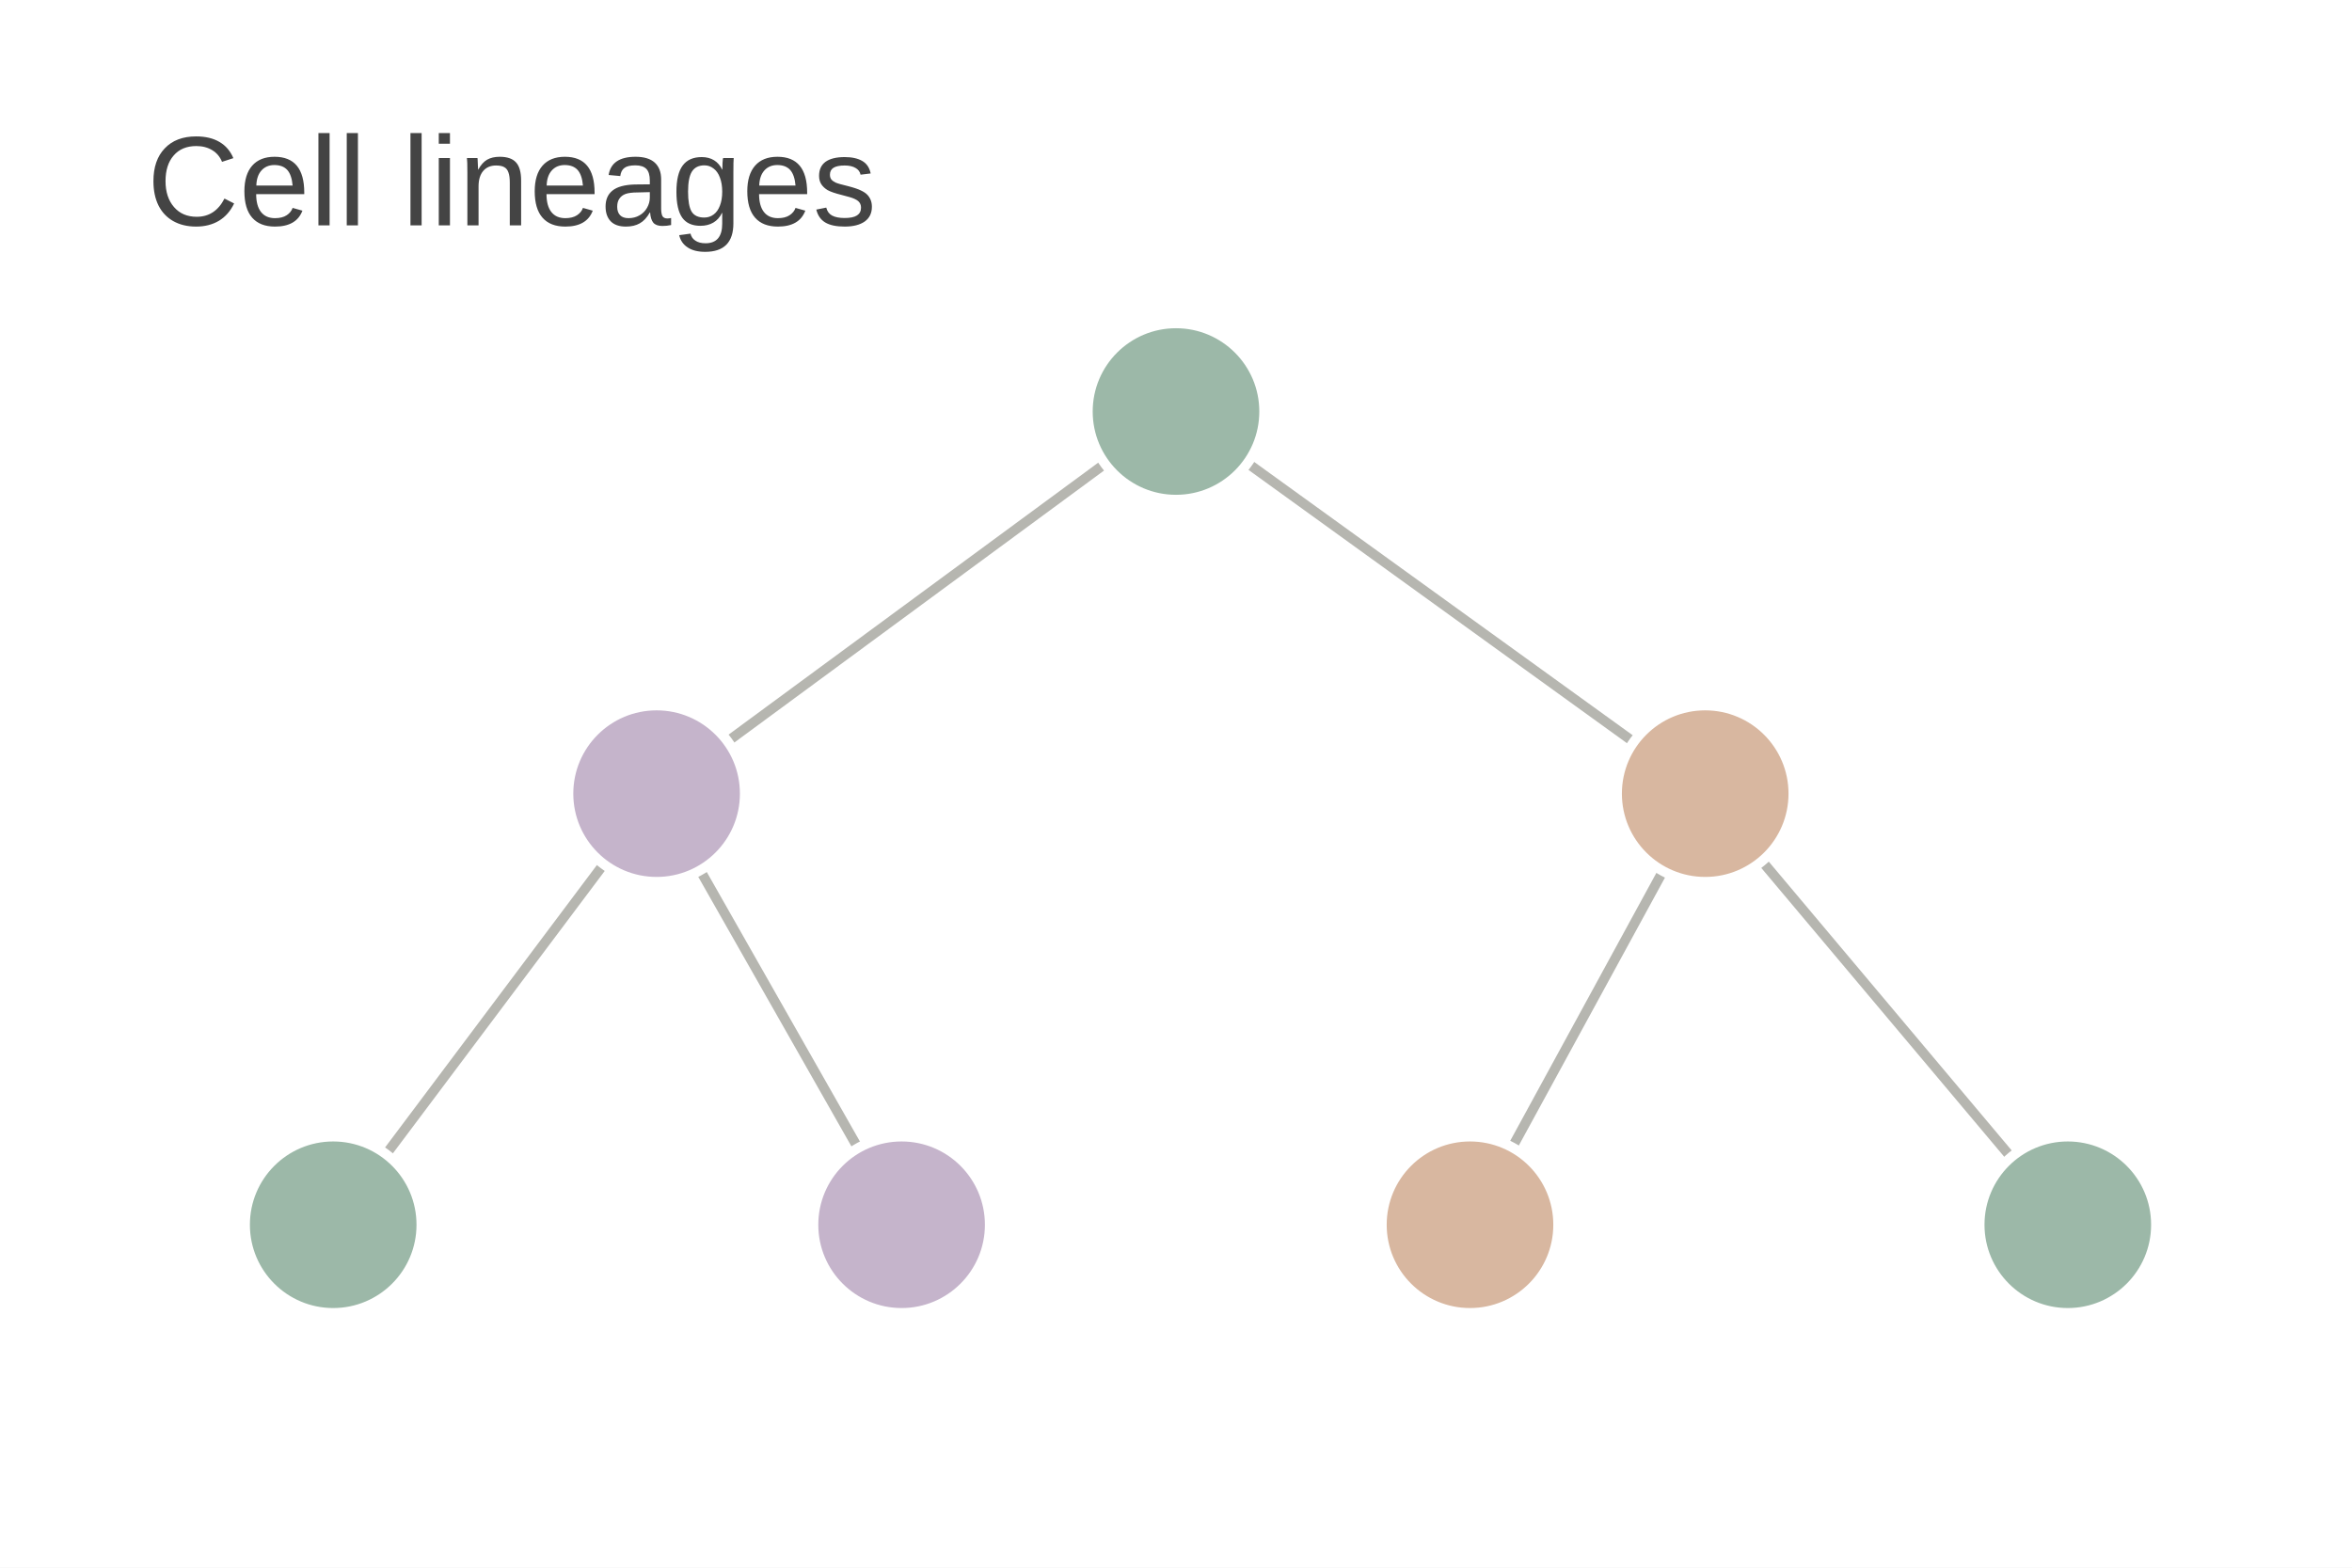
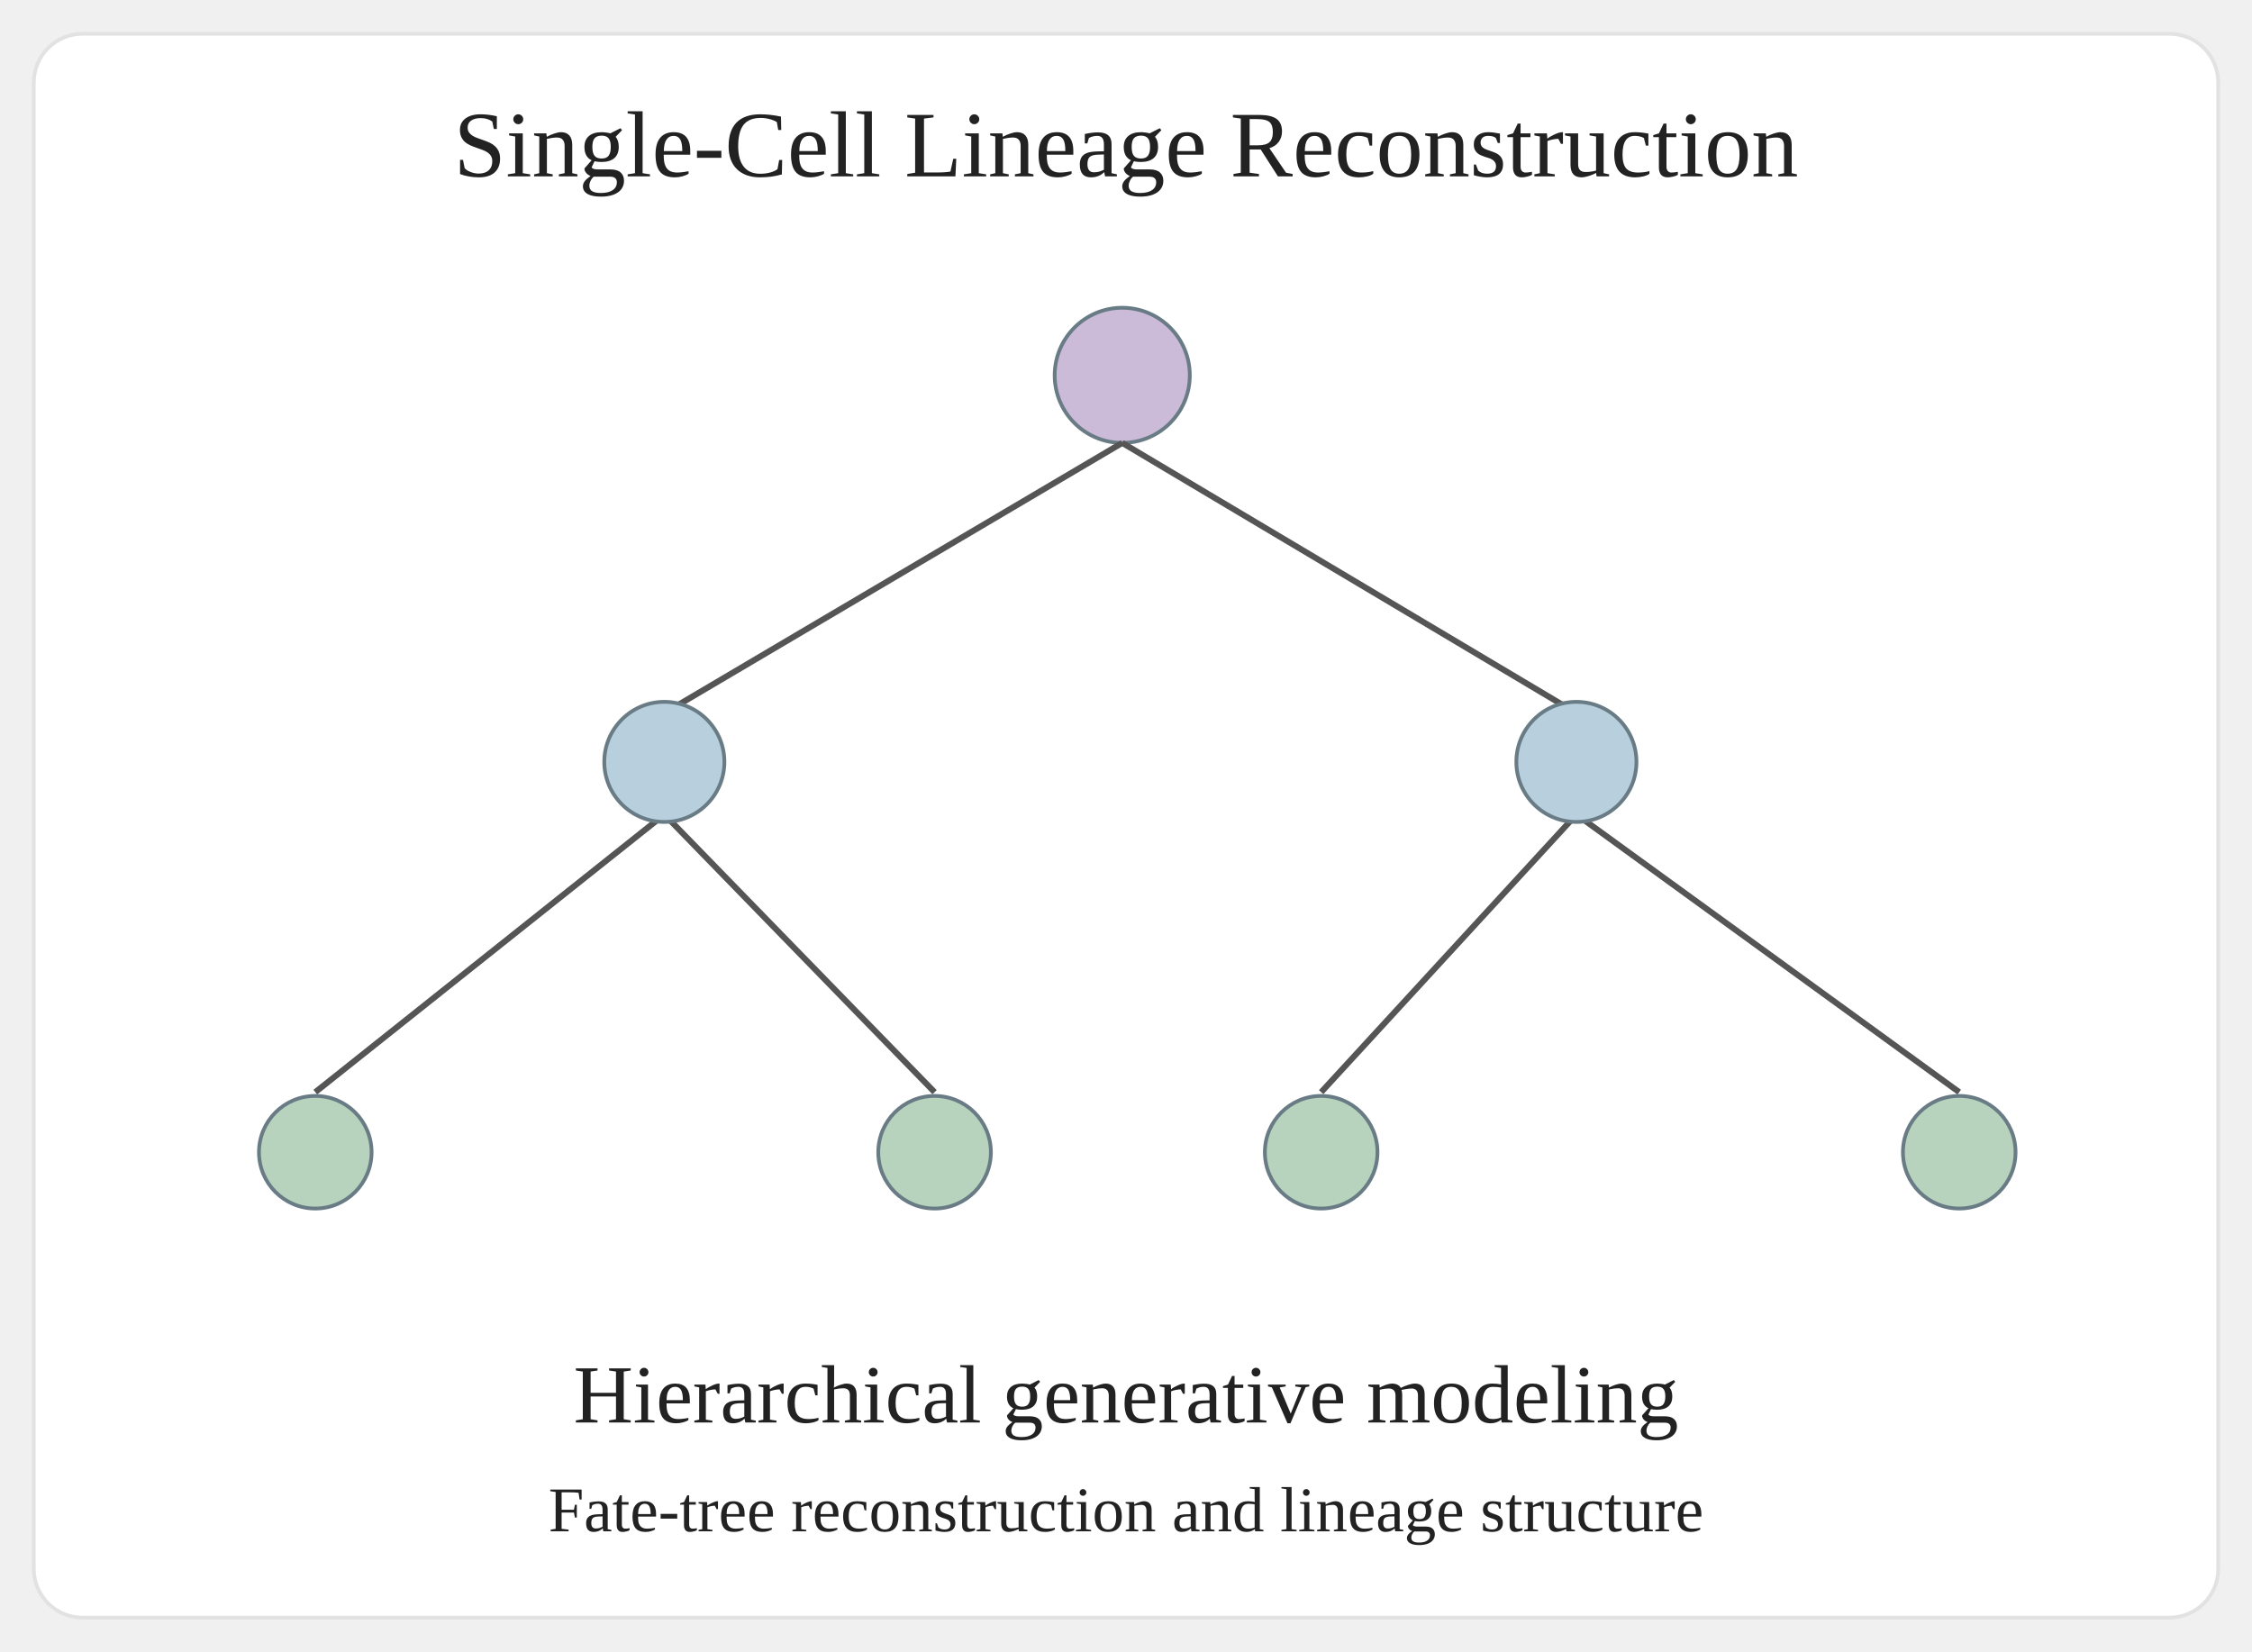
- <svg xmlns="http://www.w3.org/2000/svg" viewBox="0 0 240 160">
-   <rect width="240" height="160" fill="white" />
-   <text x="15" y="23" font-size="13" fill="#444" font-family="Arial,sans-serif">Cell lineages</text>
-   <path d="M120 42L67 81" stroke="#b6b6b0" fill="none" />
-   <path d="M120 42L174 81" stroke="#b6b6b0" fill="none" />
-   <path d="M67 81L34 125" stroke="#b6b6b0" fill="none" />
-   <path d="M67 81L92 125" stroke="#b6b6b0" fill="none" />
-   <path d="M174 81L150 125" stroke="#b6b6b0" fill="none" />
-   <path d="M174 81L211 125" stroke="#b6b6b0" fill="none" />
-   <circle cx="120" cy="42" r="9" fill="#9cb8a8" stroke="white" />
-   <circle cx="67" cy="81" r="9" fill="#c5b4cb" stroke="white" />
-   <circle cx="174" cy="81" r="9" fill="#d8b7a0" stroke="white" />
-   <circle cx="34" cy="125" r="9" fill="#9cb8a8" stroke="white" />
-   <circle cx="92" cy="125" r="9" fill="#c5b4cb" stroke="white" />
-   <circle cx="150" cy="125" r="9" fill="#d8b7a0" stroke="white" />
-   <circle cx="211" cy="125" r="9" fill="#9cb8a8" stroke="white" />
+ <svg xmlns="http://www.w3.org/2000/svg" width="600" height="440" viewBox="0 0 600 440">
+   <defs>
+     <marker id="a" markerWidth="7" markerHeight="7" refX="6" refY="3.5" orient="auto">
+       <path d="M0 0L7 3.5L0 7Z" fill="#555" />
+     </marker>
+   </defs>
+   <rect x="9" y="9" width="582" height="422" rx="13" fill="white" stroke="#e2e2e2" />
+   <g font-family="Georgia, 'Times New Roman', serif" fill="#222">
+     <text x="300" y="47" font-size="25" text-anchor="middle">Single-Cell Lineage Reconstruction</text>
+     <circle cx="299" cy="100" r="18" fill="#cbbbd9" stroke="#697c85" />
+     <path d="M299 118L177 190" fill="none" stroke="#555" stroke-width="1.6" />
+     <path d="M299 118L420 190" fill="none" stroke="#555" stroke-width="1.6" />
+     <path d="M177 217L84 291" fill="none" stroke="#555" stroke-width="1.6" />
+     <path d="M177 217L249 291" fill="none" stroke="#555" stroke-width="1.6" />
+     <path d="M420 217L352 291" fill="none" stroke="#555" stroke-width="1.6" />
+     <path d="M420 217L522 291" fill="none" stroke="#555" stroke-width="1.6" />
+     <circle cx="177" cy="203" r="16" fill="#b8cfdd" stroke="#697c85" />
+     <circle cx="420" cy="203" r="16" fill="#b8cfdd" stroke="#697c85" />
+     <circle cx="84" cy="307" r="15" fill="#b7d3be" stroke="#697c85" />
+     <circle cx="249" cy="307" r="15" fill="#b7d3be" stroke="#697c85" />
+     <circle cx="352" cy="307" r="15" fill="#b7d3be" stroke="#697c85" />
+     <circle cx="522" cy="307" r="15" fill="#b7d3be" stroke="#697c85" />
+     <text x="300" y="379" font-size="22" text-anchor="middle">Hierarchical generative modeling</text>
+     <text x="300" y="408" font-size="17" text-anchor="middle">Fate-tree reconstruction and lineage structure</text>
+   </g>
</svg>
